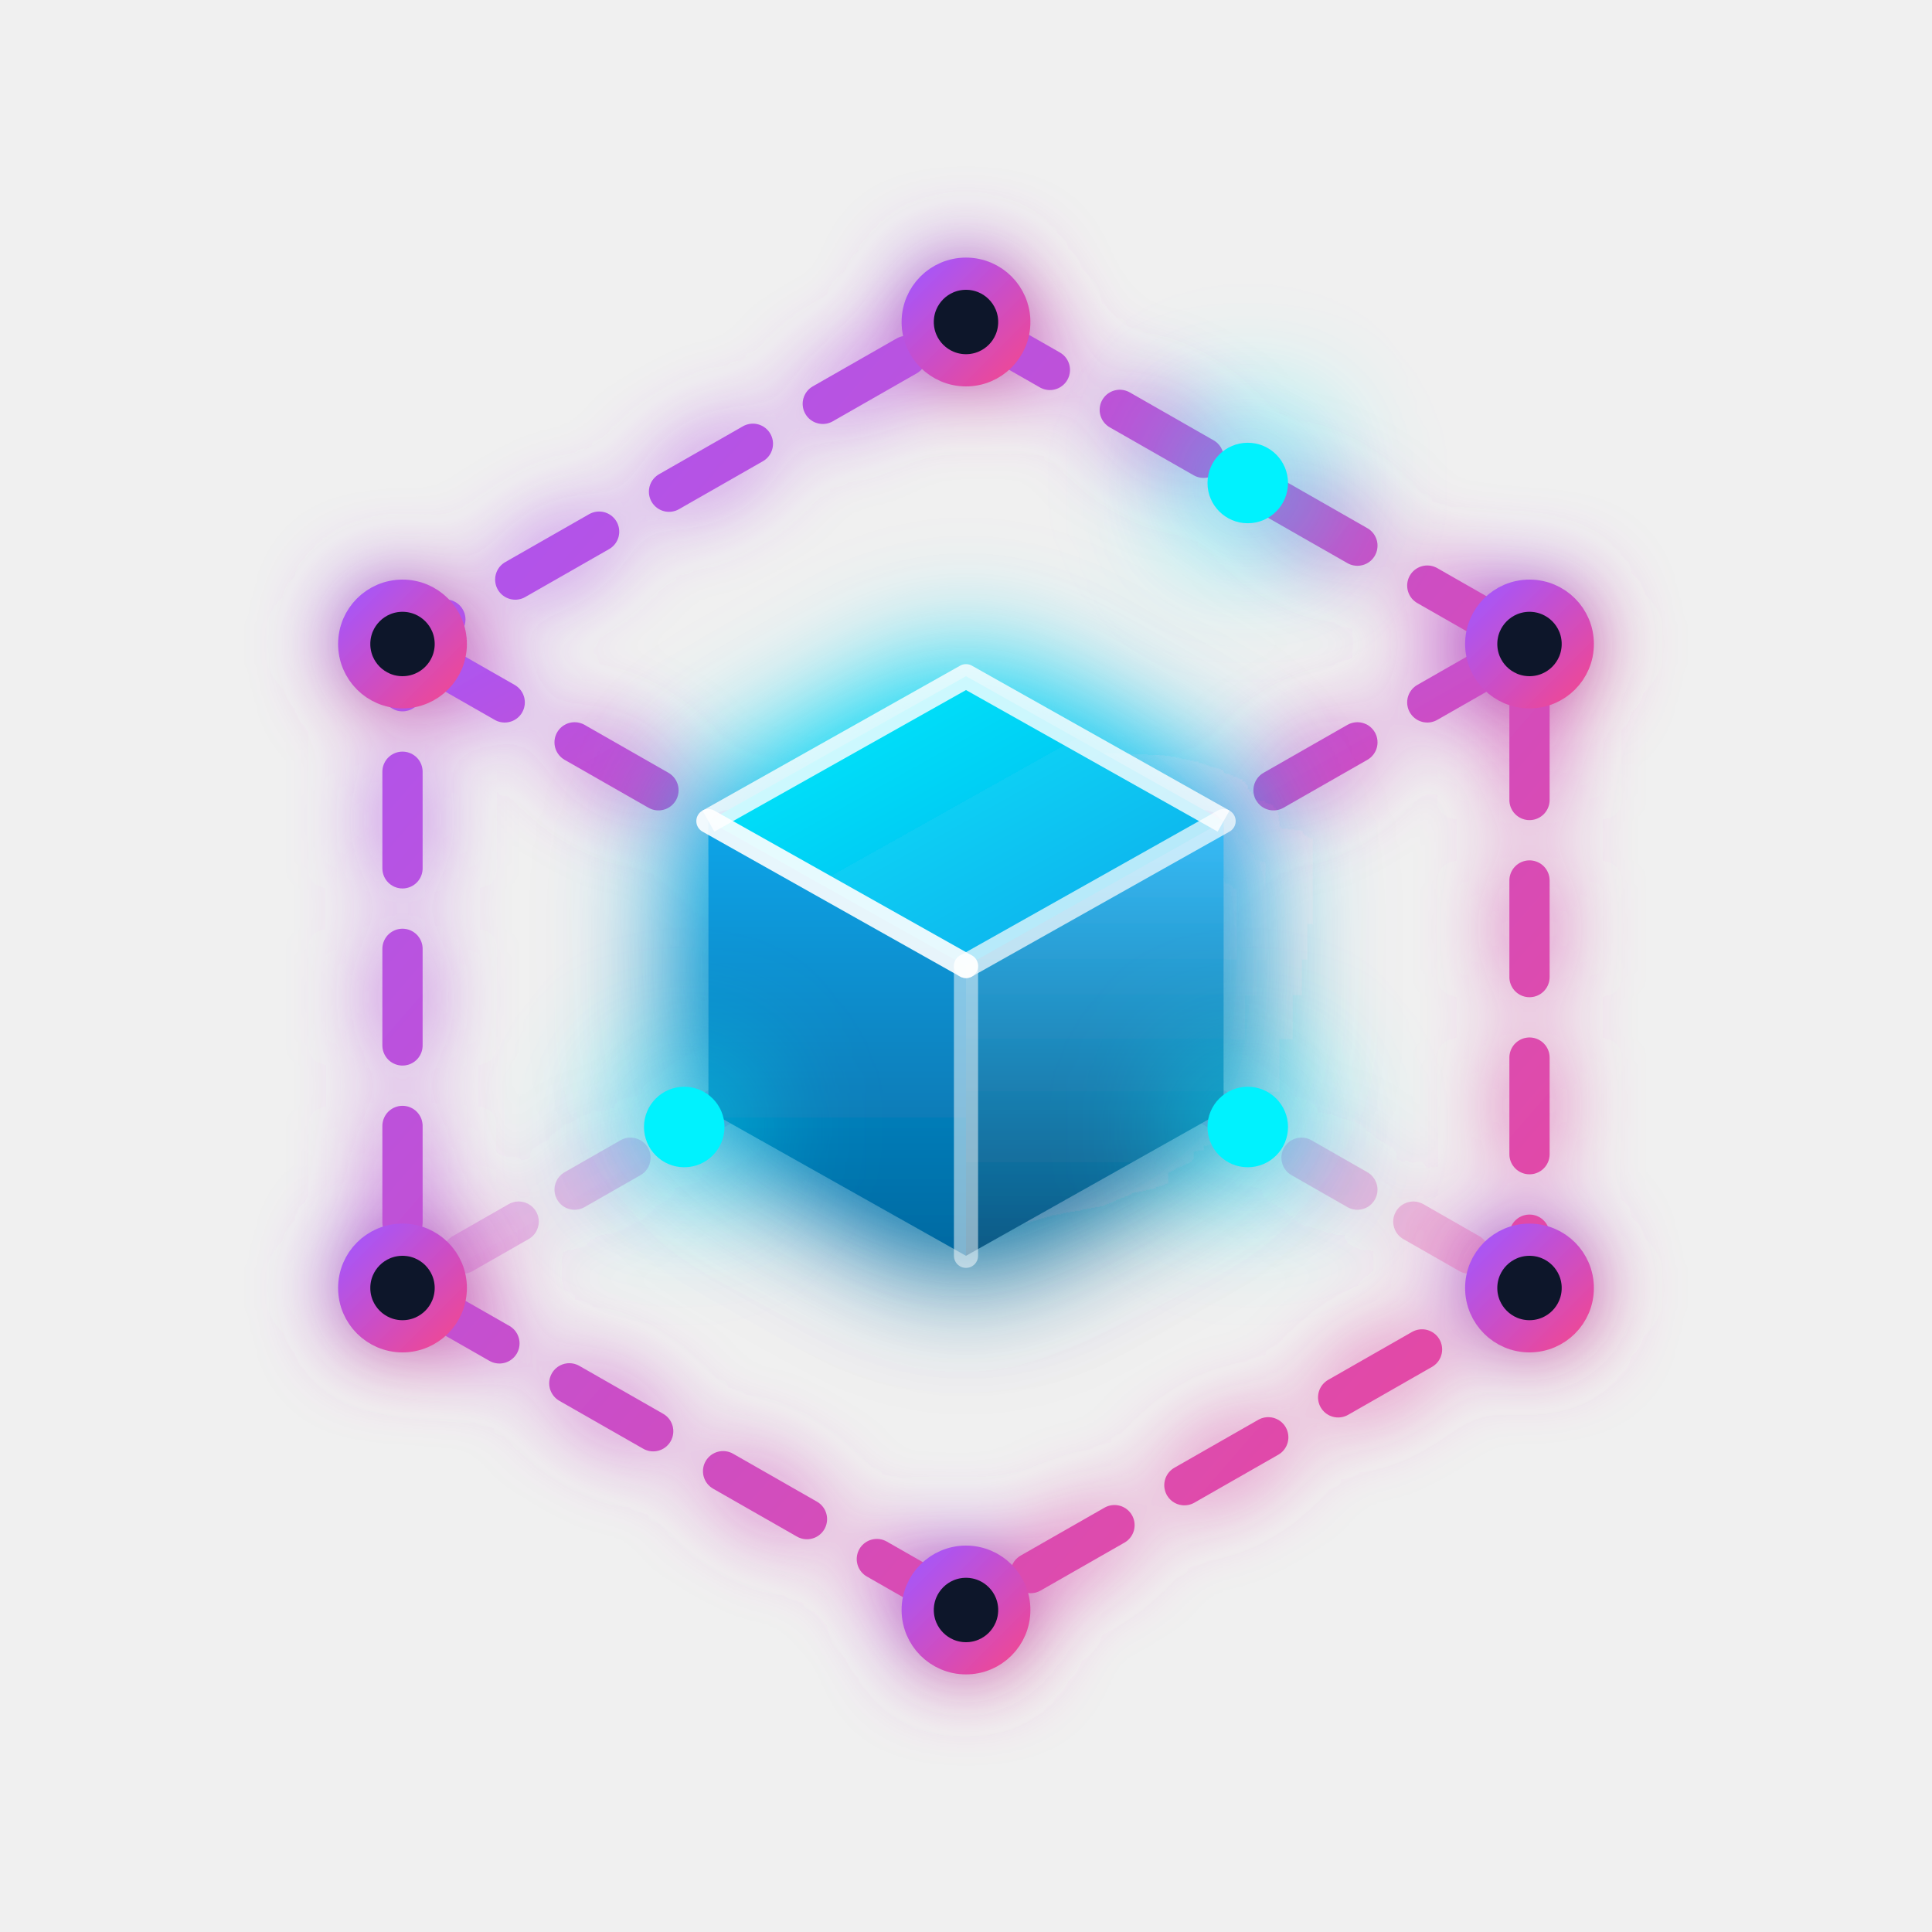
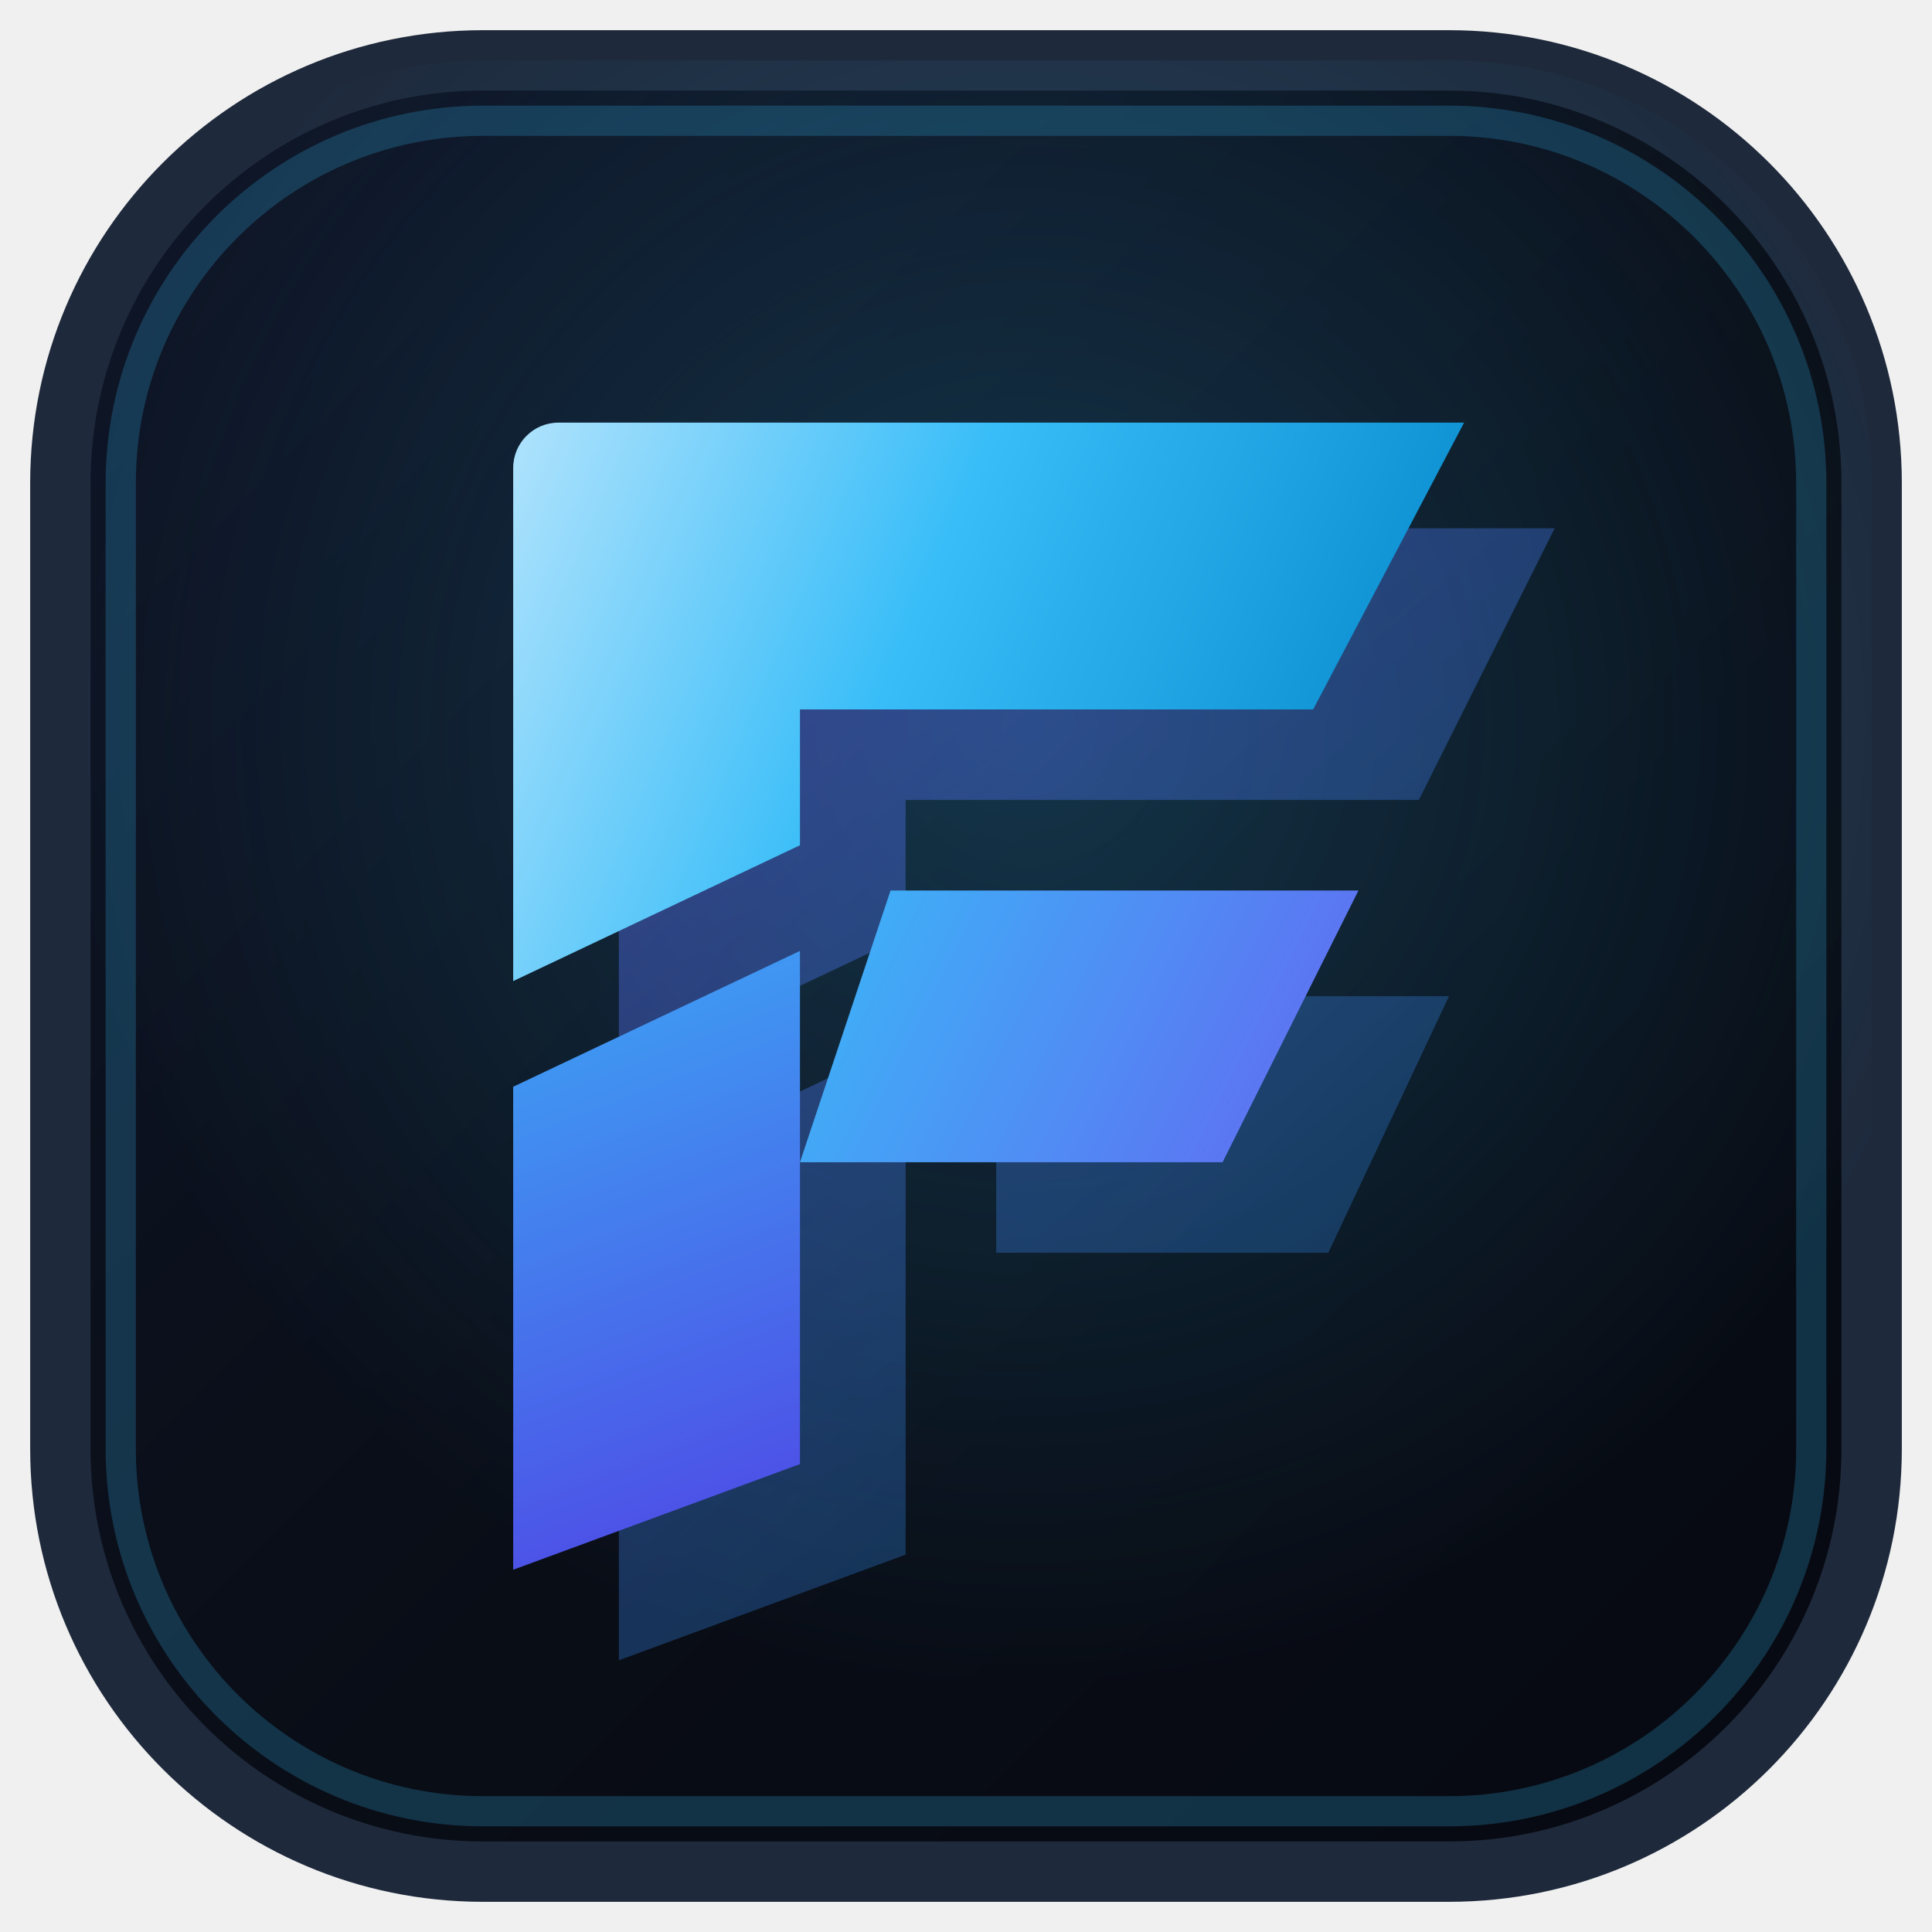
- <svg xmlns="http://www.w3.org/2000/svg" viewBox="0 0 120 120" width="100%" height="100%">
+ <svg xmlns="http://www.w3.org/2000/svg" viewBox="0 0 64 64" fill="none">
  <defs>
-     <linearGradient id="core-top" x1="0%" y1="0%" x2="100%" y2="100%">
-       <stop offset="0%" stop-color="#00f2fe" />
-       <stop offset="100%" stop-color="#0ea5e9" />
+     <linearGradient id="bg" x1="0" y1="0" x2="64" y2="64" gradientUnits="userSpaceOnUse">
+       <stop offset="0%" stop-color="#0f172a" />
+       <stop offset="55%" stop-color="#090d16" />
+       <stop offset="100%" stop-color="#060911" />
    </linearGradient>
-     <linearGradient id="core-left" x1="0%" y1="0%" x2="0%" y2="100%">
-       <stop offset="0%" stop-color="#0ea5e9" />
-       <stop offset="100%" stop-color="#0369a1" />
+     <radialGradient id="glow" cx="34" cy="24" r="32" gradientUnits="userSpaceOnUse">
+       <stop offset="0%" stop-color="#38bdf8" stop-opacity="0.22" />
+       <stop offset="100%" stop-color="#38bdf8" stop-opacity="0" />
+     </radialGradient>
+     <linearGradient id="f-top" x1="16" y1="13" x2="49" y2="27" gradientUnits="userSpaceOnUse">
+       <stop offset="0%" stop-color="#bae6fd" />
+       <stop offset="45%" stop-color="#38bdf8" />
+       <stop offset="100%" stop-color="#0284c7" />
    </linearGradient>
-     <linearGradient id="core-right" x1="0%" y1="0%" x2="0%" y2="100%">
+     <linearGradient id="f-mid" x1="25" y1="29" x2="45" y2="39" gradientUnits="userSpaceOnUse">
      <stop offset="0%" stop-color="#38bdf8" />
-       <stop offset="100%" stop-color="#075985" />
+       <stop offset="100%" stop-color="#6366f1" />
    </linearGradient>
-     <linearGradient id="wire-grad" x1="0%" y1="0%" x2="100%" y2="100%">
-       <stop offset="0%" stop-color="#a855f7" />
-       <stop offset="100%" stop-color="#ec4899" />
+     <linearGradient id="f-stem" x1="16" y1="26" x2="26" y2="52" gradientUnits="userSpaceOnUse">
+       <stop offset="0%" stop-color="#38bdf8" />
+       <stop offset="100%" stop-color="#4f46e5" />
    </linearGradient>
-     <filter id="glow-core" x="-50%" y="-50%" width="200%" height="200%">
-       <feGaussianBlur stdDeviation="4" result="blur1" />
-       <feGaussianBlur stdDeviation="2" result="blur2" />
-       <feMerge>
-         <feMergeNode in="blur1" />
-         <feMergeNode in="blur2" />
-         <feMergeNode in="SourceGraphic" />
-       </feMerge>
-     </filter>
-     <filter id="glow-wire" x="-30%" y="-30%" width="160%" height="160%">
-       <feGaussianBlur stdDeviation="2.5" result="blur" />
-       <feMerge>
-         <feMergeNode in="blur" />
-         <feMergeNode in="SourceGraphic" />
-       </feMerge>
-     </filter>
+     <linearGradient id="f-echo" x1="20" y1="16" x2="52" y2="54" gradientUnits="userSpaceOnUse">
+       <stop offset="0%" stop-color="#6366f1" stop-opacity="0.45" />
+       <stop offset="100%" stop-color="#0ea5e9" stop-opacity="0.18" />
+     </linearGradient>
  </defs>
-   <g fill="none" stroke="url(#wire-grad)" stroke-width="2.5" filter="url(#glow-wire)" stroke-linecap="round" stroke-linejoin="round">
-     <g stroke-opacity="0.3" stroke-dasharray="4, 4">
-       <path d="M 60,60 L 60,20" />
-       <path d="M 60,60 L 25,80" />
-       <path d="M 60,60 L 95,80" />
-     </g>
-     <g stroke-dasharray="6, 5">
-       <path d="M 60,20 L 95,40 L 95,80 L 60,100 L 25,80 L 25,40 Z" />
-       <path d="M 60,60 L 25,40" />
-       <path d="M 60,60 L 95,40" />
-       <path d="M 60,60 L 60,100" />
-     </g>
-     <g fill="#0f172a" stroke="url(#wire-grad)" stroke-width="2" stroke-dasharray="none">
-       <circle cx="60" cy="20" r="3" />
-       <circle cx="95" cy="40" r="3" />
-       <circle cx="95" cy="80" r="3" />
-       <circle cx="60" cy="100" r="3" />
-       <circle cx="25" cy="80" r="3" />
-       <circle cx="25" cy="40" r="3" />
-     </g>
+   <rect x="2" y="2" width="60" height="60" rx="14" fill="url(#bg)" stroke="#1e293b" stroke-width="2" />
+   <rect x="2" y="2" width="60" height="60" rx="14" fill="url(#glow)" />
+   <rect x="4" y="4" width="56" height="56" rx="12" stroke="#38bdf8" stroke-opacity="0.22" stroke-width="1" />
+   <g transform="translate(3.5, 3.5)">
+     <path d="M17 14H48L43.5 23H26.5V27.5L17 32V14Z" fill="url(#f-echo)" />
+     <path d="M29.5 29.5H44.5L40.5 38H29.5V29.5Z" fill="url(#f-echo)" />
+     <path d="M17 35.5L26.5 31V48L17 51.5V35.5Z" fill="url(#f-echo)" />
  </g>
-   <g filter="url(#glow-core)">
-     <path d="M 60,60 L 44,51 L 60,42 L 76,51 Z" fill="url(#core-top)" />
-     <path d="M 60,60 L 44,51 L 44,69 L 60,78 Z" fill="url(#core-left)" />
-     <path d="M 60,60 L 76,51 L 76,69 L 60,78 Z" fill="url(#core-right)" />
-   </g>
-   <g>
-     <path d="M 60,60 L 60,78" stroke="#ffffff" stroke-width="1.5" stroke-linecap="round" fill="none" opacity="0.5" />
-     <path d="M 60,60 L 44,51" stroke="#ffffff" stroke-width="1.5" stroke-linecap="round" fill="none" opacity="0.9" />
-     <path d="M 60,60 L 76,51" stroke="#ffffff" stroke-width="1.5" stroke-linecap="round" fill="none" opacity="0.7" />
-     <path d="M 44,51 L 60,42 L 76,51" stroke="#ffffff" stroke-width="1.5" stroke-linejoin="round" fill="none" opacity="0.8" />
-   </g>
-   <g fill="#00f2fe" filter="url(#glow-core)">
-     <circle cx="77.5" cy="30" r="2.5" />
-     <circle cx="42.5" cy="70" r="2.5" />
-     <circle cx="77.5" cy="70" r="2.5" />
-   </g>
+   <path d="M17 15.5C17 14.672 17.672 14 18.5 14H48.5L43.5 23.5H26.5V28L17 32.5V15.5Z" fill="url(#f-top)" />
+   <path d="M29.5 29.5H45L40.5 38.5H26.5L29.5 29.5Z" fill="url(#f-mid)" />
+   <path d="M17 36L26.5 31.5V48.5L17 52V36Z" fill="url(#f-stem)" />
</svg>
